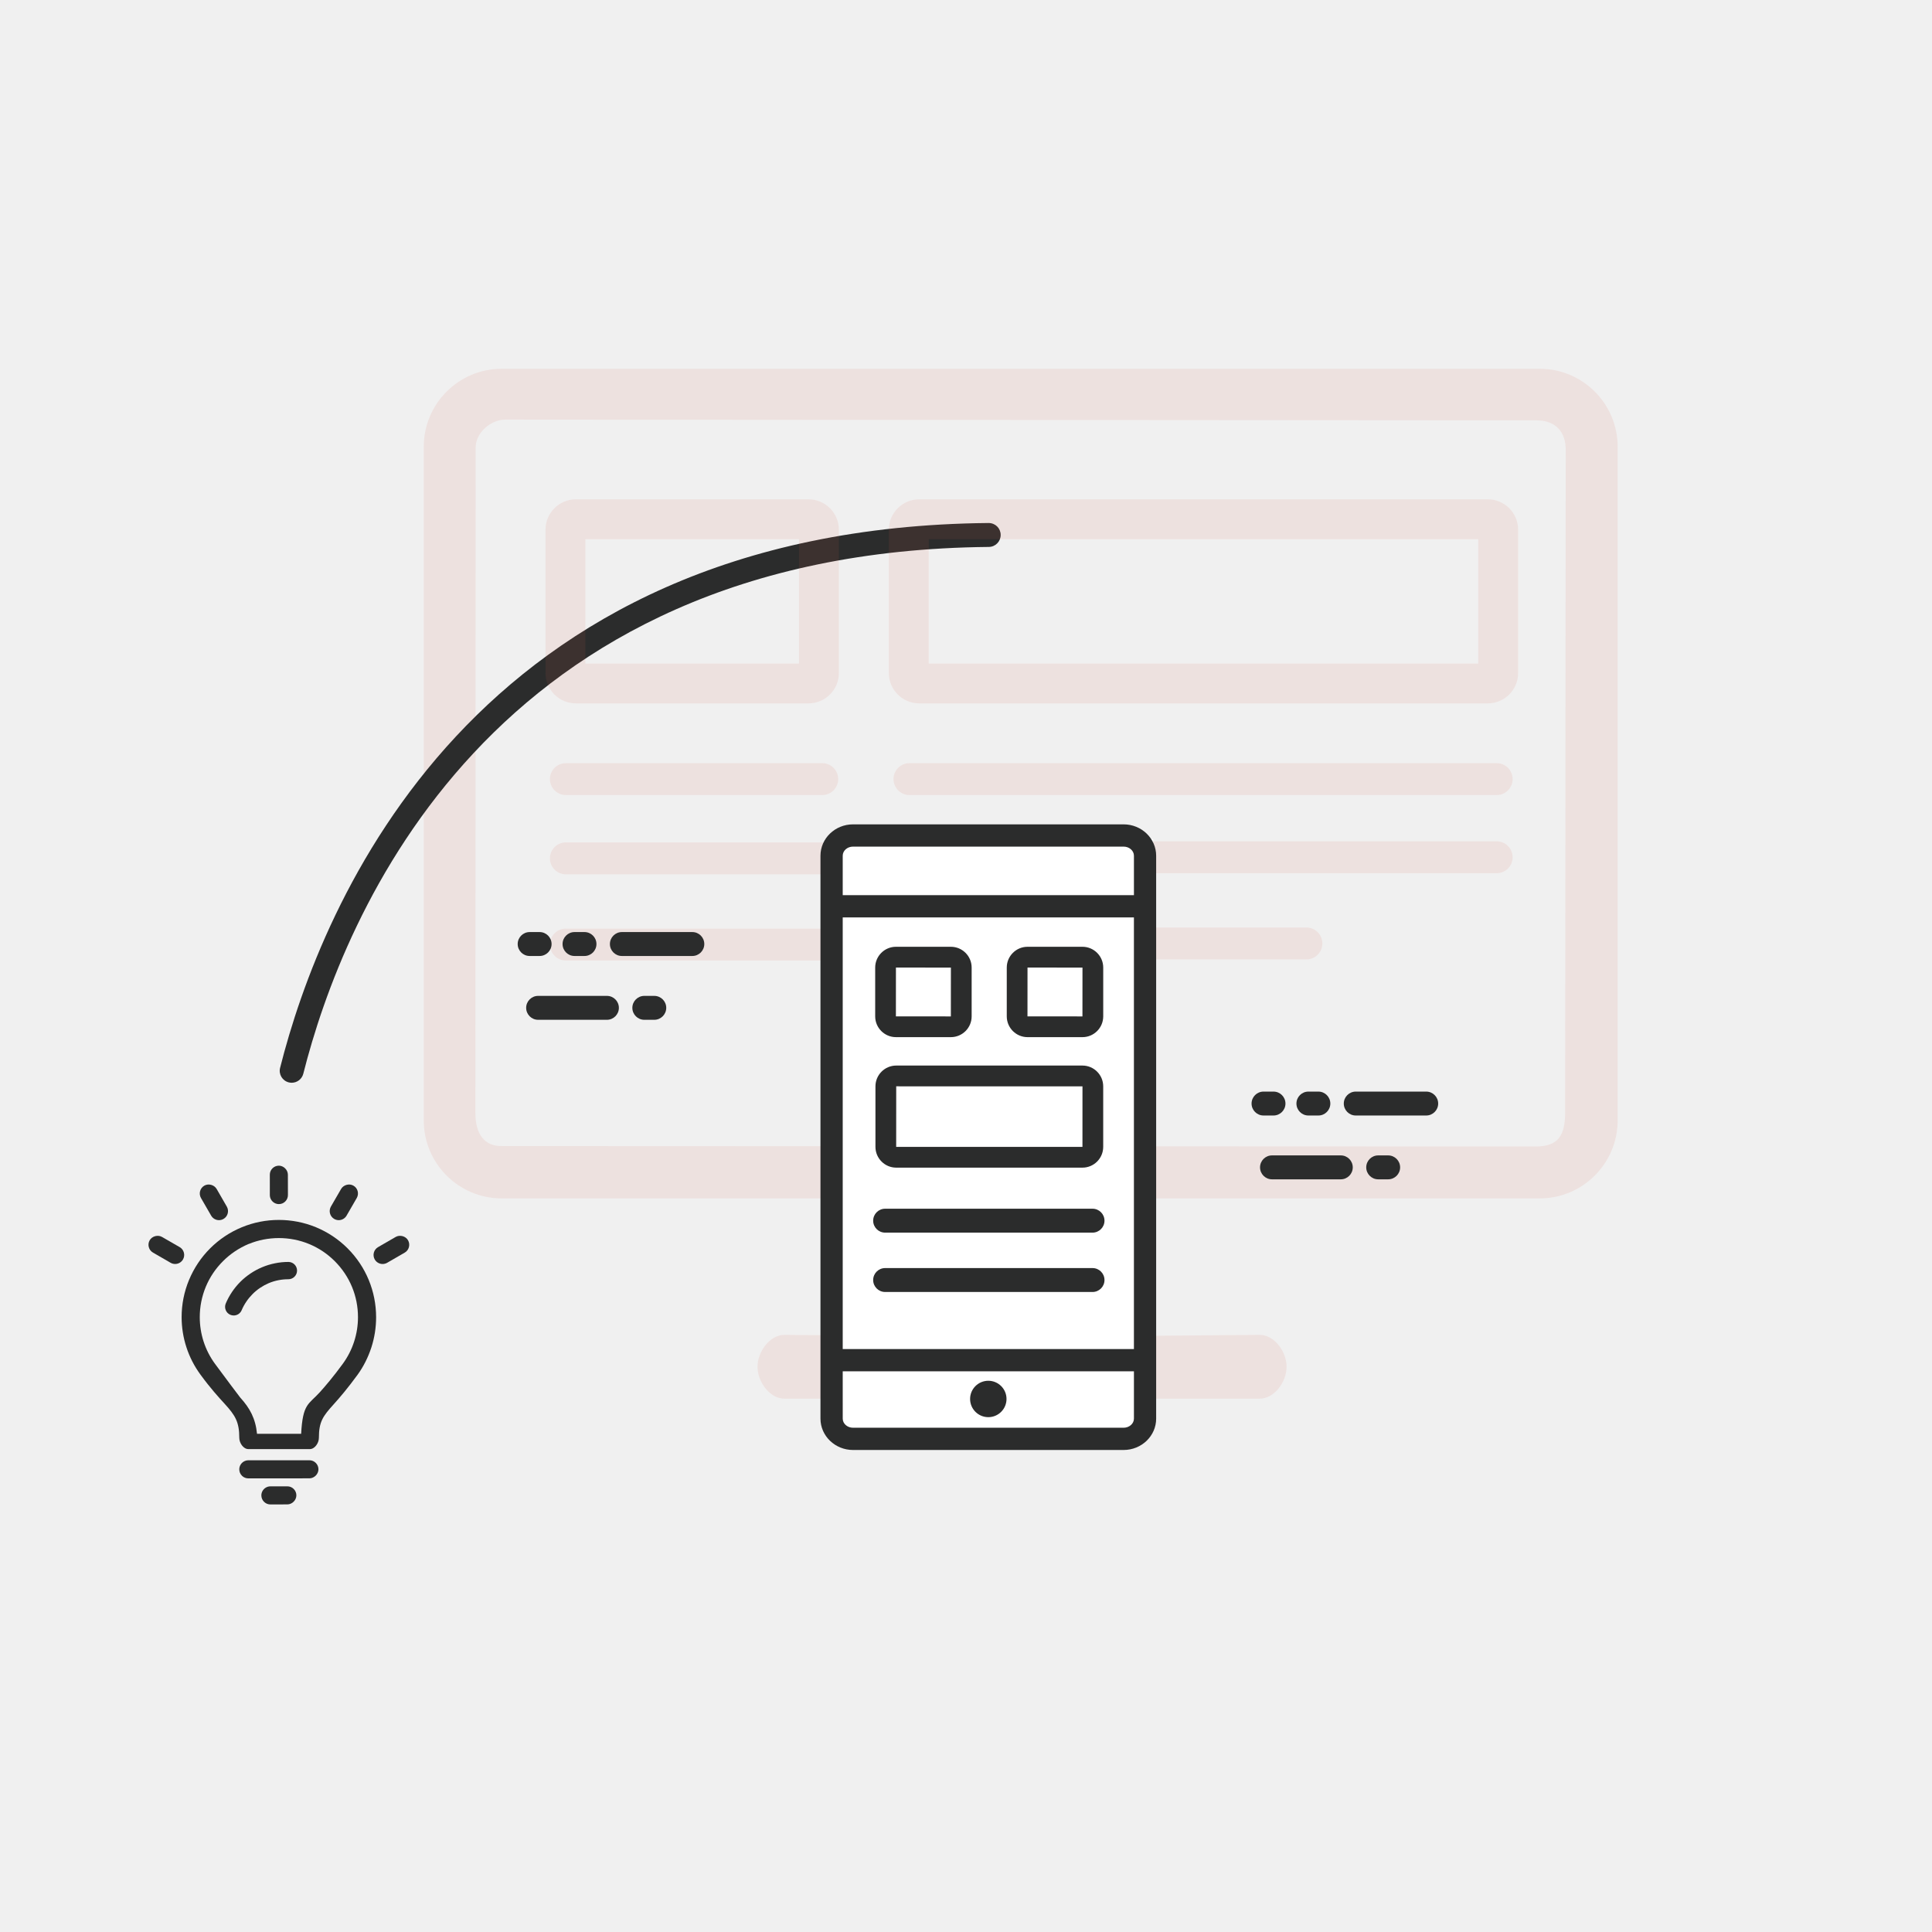
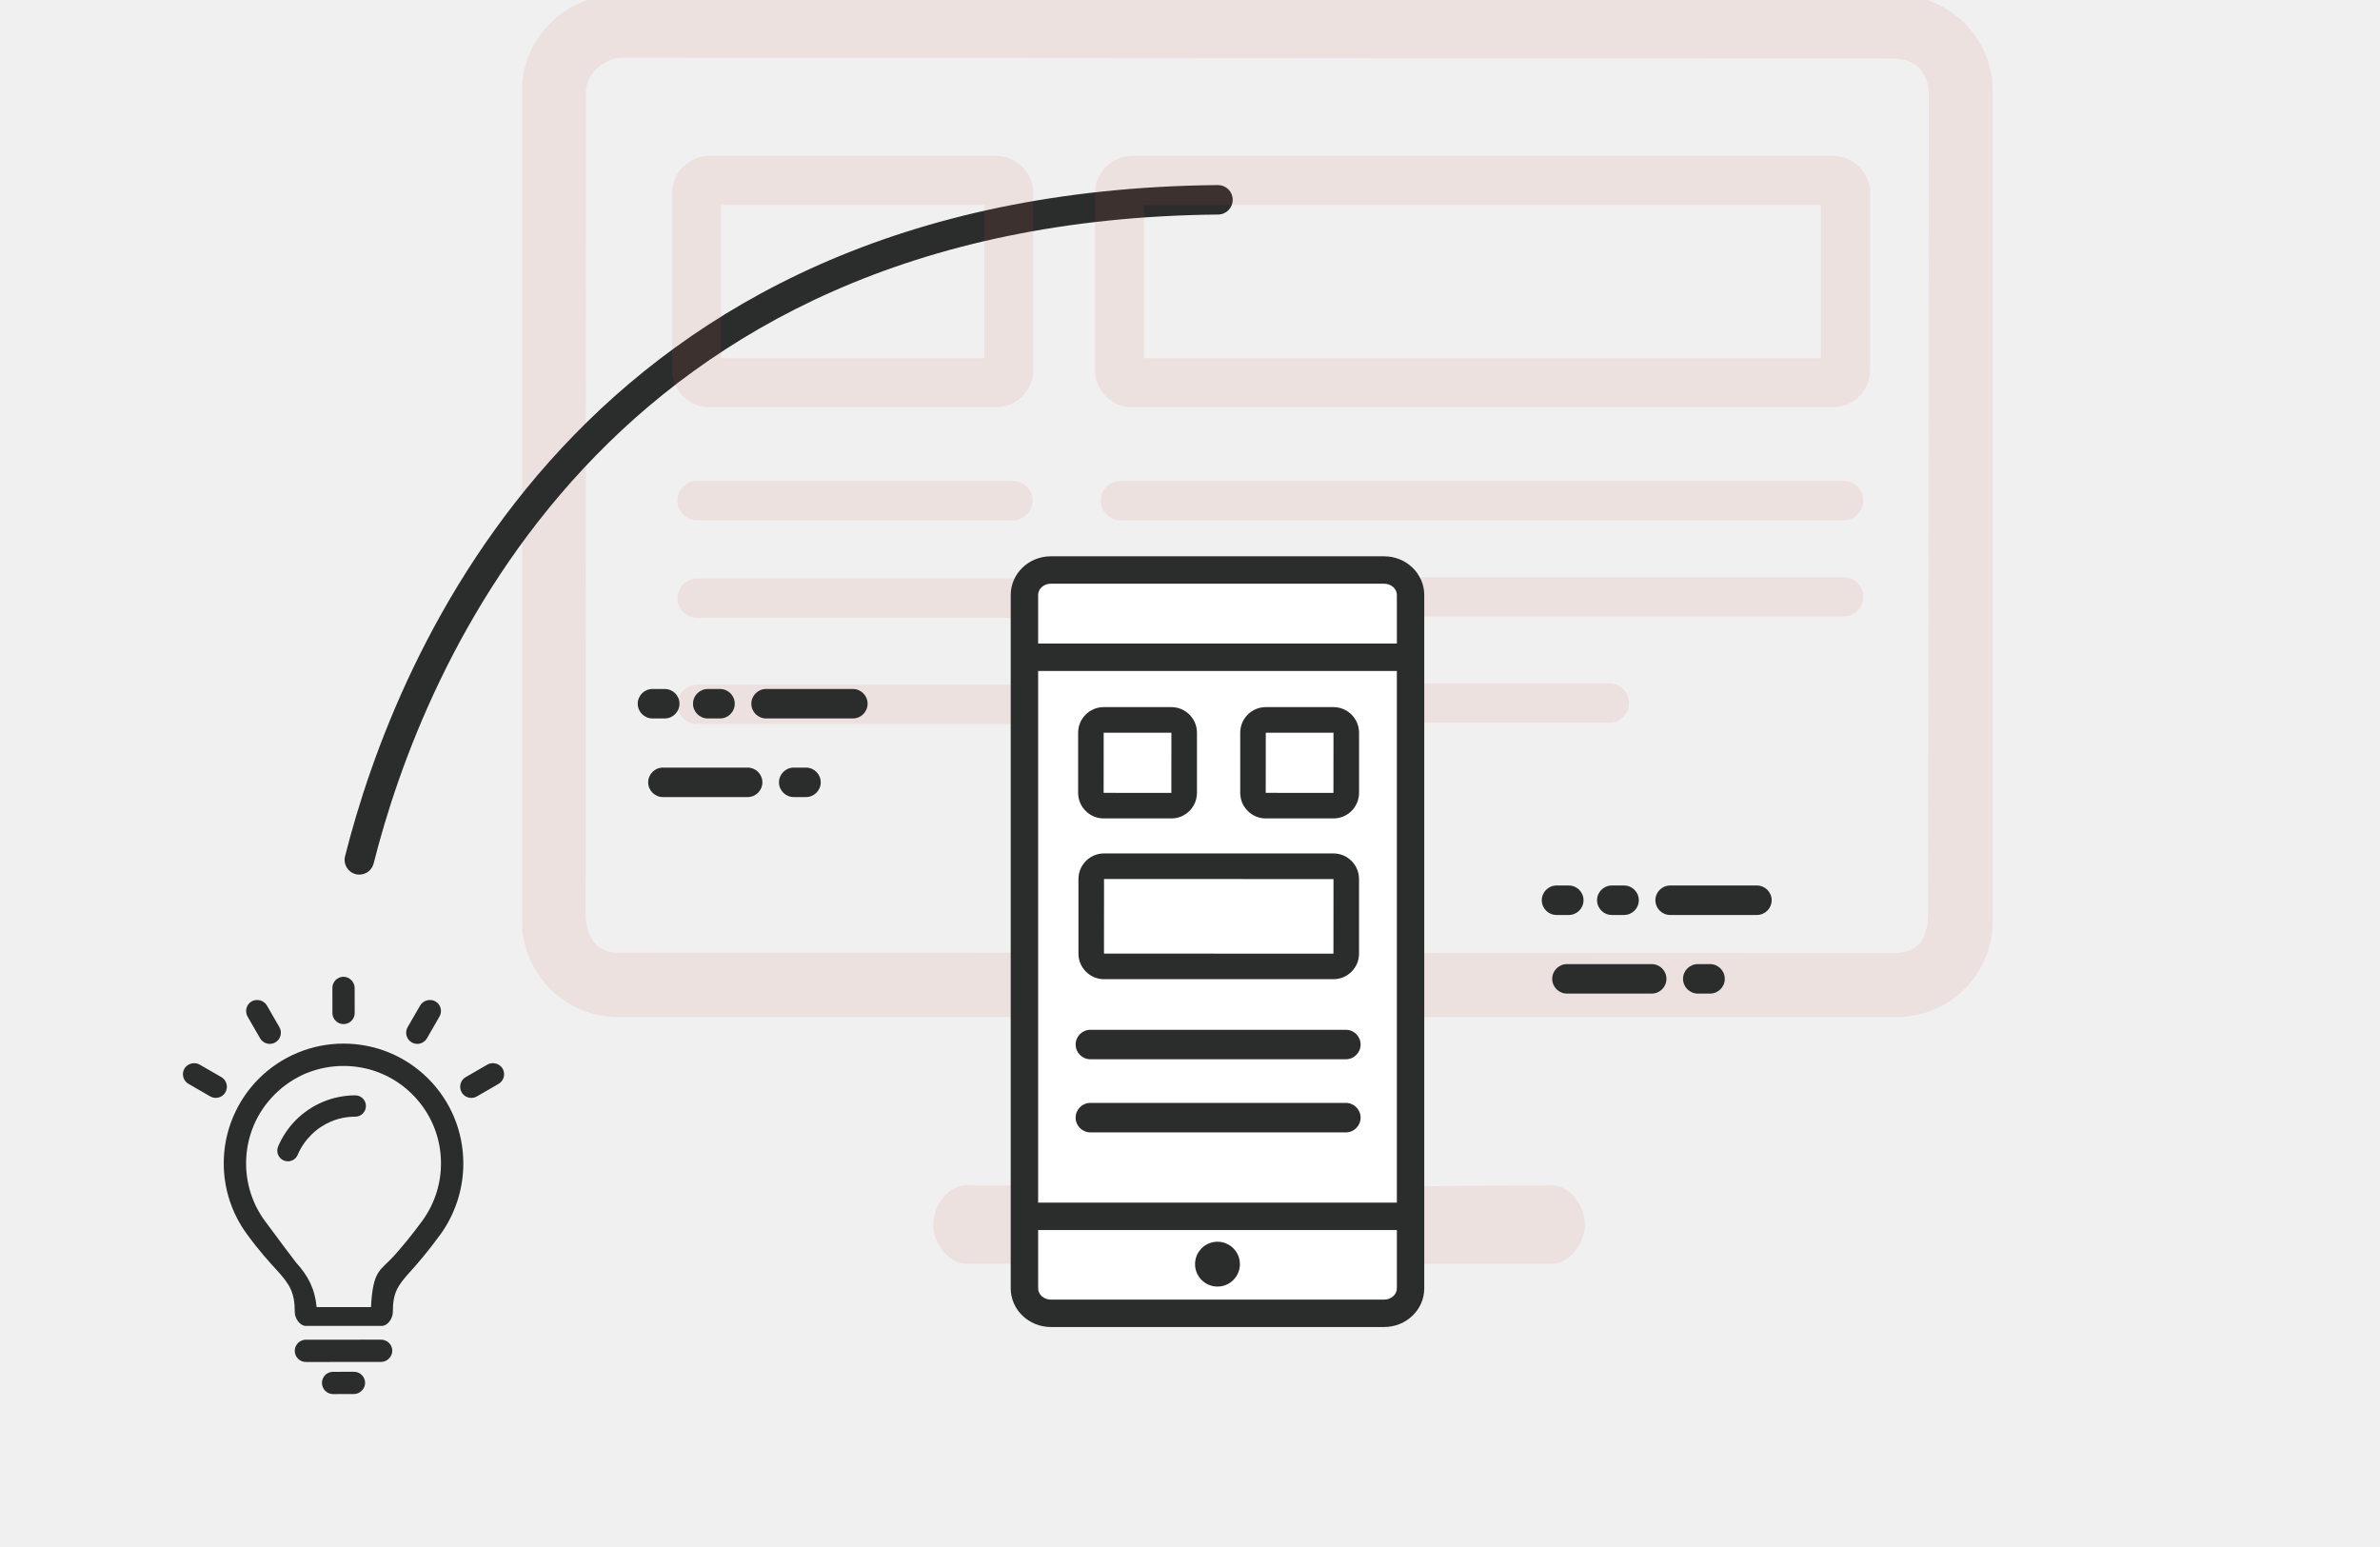
- <svg xmlns="http://www.w3.org/2000/svg" version="1.1" id="Calque_1" x="0px" y="0px" width="200px" height="200px" viewBox="0 0 200 200" enable-background="new 0 0 200 200" xml:space="preserve">
+ <svg xmlns="http://www.w3.org/2000/svg" version="1.1" id="Calque_1" x="0px" y="0px" width="200px" height="130px" viewBox="0 38.589 200 130" enable-background="new 0 38.589 200 130" xml:space="preserve">
  <g opacity="0.1">
    <path fill="#DB5948" d="M154.936,90.396H94.147c-0.912,0-1.652-0.74-1.652-1.652s0.74-1.652,1.652-1.652h60.789   c0.912,0,1.651,0.74,1.651,1.652S155.847,90.396,154.936,90.396z" />
  </g>
  <g opacity="0.1">
    <path fill="#DB5948" d="M85.118,90.508H58.579c-0.912,0-1.652-0.74-1.652-1.652s0.74-1.652,1.652-1.652h26.539   c0.912,0,1.652,0.74,1.652,1.652S86.03,90.508,85.118,90.508z" />
  </g>
  <g opacity="0.1">
    <path fill="#DB5948" d="M135.238,99.32H94.147c-0.912,0-1.652-0.74-1.652-1.652s0.74-1.652,1.652-1.652h41.092   c0.912,0,1.651,0.74,1.651,1.652C136.889,98.581,136.15,99.32,135.238,99.32z" />
  </g>
  <g opacity="0.1">
-     <path fill="#DB5948" d="M85.118,99.431H58.579c-0.912,0-1.652-0.74-1.652-1.652c0-0.912,0.74-1.652,1.652-1.652h26.539   c0.912,0,1.652,0.74,1.652,1.652C86.769,98.691,86.03,99.431,85.118,99.431z" />
+     <path fill="#DB5948" d="M85.118,99.431H58.579c-0.912,0-1.652-0.74-1.652-1.652s0.74-1.652,1.652-1.652h26.539   c0.912,0,1.652,0.74,1.652,1.652C86.769,98.691,86.03,99.431,85.118,99.431z" />
  </g>
-   <path opacity="0.1" fill="#DB5948" enable-background="new    " d="M159.395,38.177H51.931c-4.447,0-8.065,3.618-8.065,8.065v69.751  c0,4.447,3.618,8.065,8.065,8.065h50.432v14.267c0,0.058-21.157-0.14-21.157-0.14c-1.541,0-2.789,1.763-2.789,3.303  s1.249,3.303,2.789,3.303H130.4c1.541,0,2.789-1.763,2.789-3.303c0-1.54-1.249-3.303-2.789-3.303c0,0-21.432,0.199-21.432,0.14  v-14.267h50.425c4.447,0,8.065-3.618,8.065-8.065V46.243C167.46,41.795,163.842,38.177,159.395,38.177z M162.022,115.159  c0,2.357-0.696,3.523-3.027,3.523l-107.106-0.044c-1.676,0-2.679-1.148-2.679-3.452l0.033-68.894c0-1.485,1.575-2.856,3.059-2.856  l106.757,0.079c2.06,0,3.024,1.284,3.024,3.047L162.022,115.159z" />
+   <path opacity="0.1" fill="#DB5948" enable-background="new    " d="M159.395,38.177H51.931c-4.447,0-8.065,3.618-8.065,8.065v69.751  c0,4.447,3.618,8.065,8.065,8.065h50.432v14.267c0,0.058-21.157-0.14-21.157-0.14c-1.541,0-2.789,1.763-2.789,3.303  s1.249,3.303,2.789,3.303H130.4c1.541,0,2.789-1.763,2.789-3.303s-1.249-3.303-2.789-3.303c0,0-21.432,0.199-21.432,0.14v-14.267  h50.425c4.447,0,8.065-3.618,8.065-8.065v-69.75C167.46,41.795,163.842,38.177,159.395,38.177z M162.022,115.159  c0,2.357-0.696,3.523-3.027,3.523l-107.106-0.044c-1.676,0-2.679-1.148-2.679-3.452l0.033-68.894c0-1.485,1.575-2.856,3.059-2.856  l106.757,0.079c2.06,0,3.024,1.284,3.024,3.047L162.022,115.159z" />
  <g>
    <rect x="85.465" y="86.85" fill="#FFFFFF" width="33.903" height="61.38" />
    <g>
      <g>
        <g>
          <path fill="#2B2C2C" d="M116.315,85.337h-28.01c-1.859,0-3.37,1.456-3.37,3.246v58.275c0,1.787,1.511,3.244,3.37,3.244h28.01      c1.86,0,3.37-1.456,3.37-3.244V88.583C119.685,86.793,118.174,85.337,116.315,85.337z M87.238,141.956h30.146v4.901      c0,0.52-0.48,0.942-1.069,0.942h-28.01c-0.588,0-1.066-0.422-1.066-0.942C87.238,146.857,87.238,141.956,87.238,141.956z       M117.383,94.973v44.679H87.238V94.973H117.383z M88.305,87.641h28.01c0.588,0,1.069,0.422,1.069,0.942v4.086H87.238v-4.085      C87.238,88.063,87.716,87.641,88.305,87.641z" />
        </g>
        <g>
          <path fill="#2B2C2C" d="M102.309,146.704c1.04,0,1.885-0.845,1.885-1.885c0-1.037-0.845-1.883-1.885-1.883      s-1.885,0.846-1.885,1.883C100.424,145.861,101.27,146.704,102.309,146.704z" />
        </g>
      </g>
    </g>
    <g>
      <path fill="#2B2C2C" d="M98.435,107.365h-5.686c-1.185,0-2.15-0.966-2.15-2.152v-5.051c0-1.185,0.964-2.152,2.15-2.152h5.686    c1.185,0,2.15,0.966,2.15,2.152v5.051C100.585,106.4,99.62,107.365,98.435,107.365z M92.747,100.16l-0.004,5.055l5.69,0.004v0.002    c0.002-0.002,0.004-5.056,0.004-5.056L92.747,100.16z" />
    </g>
    <g>
      <path fill="#2B2C2C" d="M112.056,107.365h-5.686c-1.185,0-2.15-0.966-2.15-2.152v-5.051c0-1.185,0.964-2.152,2.15-2.152h5.686    c1.185,0,2.15,0.966,2.15,2.152v5.051C114.205,106.4,113.241,107.365,112.056,107.365z M106.368,100.16l-0.004,5.055l5.69,0.004    v0.002c0.002-0.002,0.004-5.056,0.004-5.056L106.368,100.16z" />
    </g>
    <g>
-       <path fill="#2B2C2C" d="M112.056,120.874H92.776c-1.185,0-2.15-0.966-2.15-2.152v-6.264c0-1.185,0.964-2.152,2.15-2.152h19.279    c1.185,0,2.149,0.966,2.149,2.152v6.264C114.205,119.908,113.241,120.874,112.056,120.874z M92.776,112.456l-0.004,6.267    l19.283,0.004l0.003-6.267L92.776,112.456z" />
+       <path fill="#2B2C2C" d="M112.056,120.874h-19.28c-1.185,0-2.15-0.966-2.15-2.152v-6.264c0-1.185,0.964-2.152,2.15-2.152h19.279    c1.185,0,2.149,0.966,2.149,2.152v6.264C114.205,119.908,113.241,120.874,112.056,120.874z M92.776,112.456l-0.004,6.267    l19.283,0.004l0.003-6.267L92.776,112.456z" />
    </g>
    <g>
-       <path fill="#2B2C2C" d="M113.098,127.602h-21.47c-0.684,0-1.238-0.555-1.238-1.238s0.555-1.238,1.238-1.238h21.47    c0.684,0,1.238,0.555,1.238,1.238C114.336,127.047,113.781,127.602,113.098,127.602z" />
+       <path fill="#2B2C2C" d="M113.098,127.602h-21.47c-0.684,0-1.238-0.555-1.238-1.238s0.555-1.238,1.238-1.238h21.47    c0.684,0,1.238,0.555,1.238,1.238S113.781,127.602,113.098,127.602z" />
    </g>
    <g>
      <path fill="#2B2C2C" d="M113.098,133.746h-21.47c-0.684,0-1.238-0.555-1.238-1.238c0-0.684,0.555-1.238,1.238-1.238h21.47    c0.684,0,1.238,0.555,1.238,1.238C114.336,133.192,113.781,133.746,113.098,133.746z" />
    </g>
  </g>
  <g>
    <path fill="#2B2C2C" d="M29.533,124.373c0.177-0.177,0.275-0.413,0.273-0.662l-0.004-2.108c-0.002-0.498-0.443-0.934-0.938-0.933   c-0.25,0.002-0.486,0.1-0.661,0.277c-0.177,0.178-0.272,0.413-0.271,0.661l0.002,2.107c0,0.164,0.045,0.324,0.126,0.464   c0.168,0.29,0.479,0.469,0.811,0.469C29.123,124.649,29.358,124.55,29.533,124.373z" />
    <path fill="#2B2C2C" d="M35.986,129.232c-0.938-0.938-2.038-1.672-3.268-2.185c-2.458-1.014-5.252-1.014-7.697,0.003   c-1.229,0.509-2.33,1.244-3.269,2.182c-0.933,0.932-1.665,2.025-2.185,3.269c-0.507,1.222-0.765,2.517-0.765,3.848   c0,1.062,0.166,2.112,0.496,3.12c0.327,1.007,0.812,1.953,1.442,2.815c1.05,1.438,1.89,2.353,2.505,3.024   c1.11,1.216,1.526,1.886,1.526,3.545c0,0.518,0.421,1.157,0.939,1.157h6.363c0.517,0,0.938-0.638,0.938-1.157   c0-1.677,0.415-2.244,1.526-3.473c0.647-0.716,1.452-1.662,2.461-3.041c0.629-0.86,1.113-1.834,1.442-2.84   c0.327-1.007,0.495-2.072,0.495-3.135C38.934,133.676,37.887,131.133,35.986,129.232z M22.252,141.177   c-0.509-0.697-0.904-1.467-1.171-2.287c-0.266-0.818-0.401-1.672-0.401-2.541c0-1.084,0.208-2.137,0.63-3.158   c0.412-0.984,1.008-1.868,1.77-2.63c0.753-0.754,1.625-1.344,2.656-1.787l0.003,0.006c1.98-0.82,4.281-0.822,6.263,0.002   c0.992,0.409,1.886,1.007,2.657,1.779c1.547,1.548,2.399,3.605,2.399,5.789c0,0.871-0.136,1.727-0.403,2.544   c-0.267,0.82-0.661,1.589-1.168,2.285c-0.965,1.32-1.777,2.277-2.39,2.955c-1.143,1.265-1.756,1.135-1.922,4.295h-4.568   c-0.154-1.58-0.737-2.656-1.735-3.751C24.87,144.677,23.214,142.493,22.252,141.177z" />
    <path fill="#2B2C2C" d="M37.023,123.301c-0.065-0.241-0.221-0.44-0.437-0.563c-0.429-0.249-1.03-0.085-1.277,0.344l-1.055,1.825   c-0.256,0.449-0.101,1.022,0.344,1.278c0.142,0.081,0.304,0.125,0.468,0.125c0.335,0,0.646-0.181,0.811-0.469l1.055-1.825   C37.057,123.799,37.089,123.544,37.023,123.301z" />
    <path fill="#2B2C2C" d="M23.479,124.907l-1.05-1.822c-0.247-0.43-0.841-0.596-1.28-0.347c-0.446,0.259-0.6,0.832-0.344,1.279   l1.052,1.822c0.166,0.29,0.478,0.471,0.812,0.471c0.164,0,0.326-0.043,0.465-0.125c0.217-0.123,0.372-0.324,0.437-0.565   C23.637,125.378,23.605,125.126,23.479,124.907z" />
    <path fill="#2B2C2C" d="M19.035,129.669c-0.064-0.242-0.22-0.445-0.436-0.568l-1.826-1.052c-0.432-0.249-1.031-0.085-1.278,0.344   c-0.124,0.217-0.157,0.471-0.091,0.711c0.065,0.242,0.221,0.443,0.437,0.566l1.824,1.054c0.142,0.081,0.302,0.123,0.465,0.123   c0.335,0,0.646-0.179,0.812-0.468C19.067,130.162,19.1,129.91,19.035,129.669z" />
    <path fill="#2B2C2C" d="M42.24,128.392c-0.247-0.43-0.845-0.594-1.279-0.344l-1.823,1.054c-0.446,0.256-0.602,0.828-0.344,1.279   c0.166,0.288,0.479,0.468,0.812,0.468c0.163,0,0.324-0.042,0.467-0.123l1.823-1.054C42.343,129.415,42.496,128.84,42.24,128.392z" />
    <path fill="#2B2C2C" d="M29.855,130.635c-0.464,0-0.935,0.047-1.397,0.142c-0.456,0.091-0.908,0.23-1.34,0.413   c-0.418,0.176-0.82,0.394-1.194,0.647c-0.382,0.256-0.735,0.547-1.048,0.861c-0.317,0.317-0.607,0.669-0.862,1.049   c-0.253,0.377-0.469,0.777-0.644,1.191c-0.092,0.219-0.093,0.463-0.003,0.684c0.09,0.222,0.26,0.394,0.48,0.486   c0.11,0.047,0.227,0.07,0.345,0.07c0.361,0,0.686-0.215,0.825-0.547c0.13-0.307,0.292-0.605,0.483-0.886   c0.186-0.276,0.403-0.539,0.644-0.781c0.248-0.249,0.51-0.464,0.78-0.645c0.285-0.191,0.583-0.353,0.887-0.483   c0.32-0.136,0.655-0.239,0.995-0.307c0.339-0.068,0.692-0.102,1.049-0.102c0.494,0,0.896-0.403,0.896-0.896   C30.751,131.037,30.349,130.635,29.855,130.635z" />
    <path fill="#2B2C2C" d="M25.046,152.768c0.177,0.177,0.413,0.275,0.662,0.273l6.325-0.004c0.498-0.002,0.934-0.443,0.933-0.938   c-0.002-0.25-0.1-0.486-0.277-0.661c-0.178-0.177-0.413-0.272-0.661-0.271l-6.324,0.002c-0.164,0-0.324,0.045-0.464,0.126   c-0.29,0.168-0.469,0.479-0.469,0.811C24.771,152.358,24.869,152.593,25.046,152.768z" />
    <path fill="#2B2C2C" d="M27.332,155.466c0.177,0.177,0.413,0.275,0.662,0.273l1.754-0.004c0.498-0.002,0.934-0.443,0.933-0.938   c-0.002-0.251-0.1-0.486-0.277-0.661c-0.178-0.177-0.413-0.272-0.662-0.271l-1.754,0.002c-0.164,0-0.324,0.045-0.464,0.126   c-0.29,0.168-0.469,0.479-0.469,0.811C27.057,155.055,27.155,155.29,27.332,155.466z" />
  </g>
  <g>
-     <path fill="#2B2C2C" d="M30.197,112.086c-0.1,0-0.202-0.013-0.304-0.038c-0.663-0.167-1.066-0.84-0.897-1.504   c4.239-16.792,19.873-55.904,73.344-56.403c0.702,0.004,1.244,0.543,1.25,1.227c0.006,0.684-0.543,1.244-1.227,1.25   c-51.746,0.482-66.866,38.296-70.965,54.532C31.255,111.712,30.752,112.086,30.197,112.086z" />
+     <path fill="#2B2C2C" d="M30.197,112.086c-0.1,0-0.202-0.013-0.304-0.038c-0.663-0.167-1.066-0.84-0.897-1.504   c4.239-16.792,19.873-55.904,73.344-56.403c0.702,0.004,1.244,0.543,1.25,1.227c0.006,0.684-0.543,1.244-1.227,1.25   C50.617,57.1,35.497,94.914,31.398,111.15C31.255,111.712,30.752,112.086,30.197,112.086z" />
  </g>
  <g>
    <path fill="#2B2C2C" d="M147.641,115.477h-7.294c-0.684,0-1.238-0.555-1.238-1.238s0.555-1.238,1.238-1.238h7.294   c0.684,0,1.238,0.555,1.238,1.238C148.88,114.922,148.325,115.477,147.641,115.477z" />
  </g>
  <g opacity="0.1">
-     <path fill="#DB5948" d="M154.936,82.305H94.147c-0.912,0-1.652-0.74-1.652-1.652c0-0.912,0.74-1.652,1.652-1.652h60.789   c0.912,0,1.651,0.74,1.651,1.652C156.587,81.566,155.847,82.305,154.936,82.305z" />
+     <path fill="#DB5948" d="M154.936,82.305H94.147c-0.912,0-1.652-0.74-1.652-1.652s0.74-1.652,1.652-1.652h60.789   c0.912,0,1.651,0.74,1.651,1.652C156.587,81.566,155.847,82.305,154.936,82.305z" />
  </g>
  <g opacity="0.1">
-     <path fill="#DB5948" d="M85.118,82.305H58.579c-0.912,0-1.652-0.74-1.652-1.652c0-0.912,0.74-1.652,1.652-1.652h26.539   c0.912,0,1.652,0.74,1.652,1.652C86.769,81.566,86.03,82.305,85.118,82.305z" />
+     <path fill="#DB5948" d="M85.118,82.305H58.579c-0.912,0-1.652-0.74-1.652-1.652s0.74-1.652,1.652-1.652h26.539   c0.912,0,1.652,0.74,1.652,1.652C86.769,81.566,86.03,82.305,85.118,82.305z" />
  </g>
  <g>
    <path fill="#2B2C2C" d="M136.477,115.477h-1.032c-0.684,0-1.238-0.555-1.238-1.238s0.555-1.238,1.238-1.238h1.032   c0.684,0,1.238,0.555,1.238,1.238S137.16,115.477,136.477,115.477z" />
  </g>
  <g>
-     <path fill="#2B2C2C" d="M131.832,115.477h-1.032c-0.684,0-1.238-0.555-1.238-1.238s0.555-1.238,1.238-1.238h1.032   c0.684,0,1.238,0.555,1.238,1.238C133.071,114.922,132.516,115.477,131.832,115.477z" />
+     <path fill="#2B2C2C" d="M131.832,115.477H130.8c-0.684,0-1.238-0.555-1.238-1.238s0.555-1.238,1.238-1.238h1.032   c0.684,0,1.238,0.555,1.238,1.238C133.071,114.922,132.516,115.477,131.832,115.477z" />
  </g>
  <g>
-     <path fill="#2B2C2C" d="M138.799,122.083h-7.122c-0.684,0-1.238-0.555-1.238-1.238c0-0.684,0.555-1.238,1.238-1.238h7.122   c0.684,0,1.238,0.555,1.238,1.238C140.037,121.528,139.483,122.083,138.799,122.083z" />
+     <path fill="#2B2C2C" d="M138.799,122.083h-7.122c-0.684,0-1.238-0.555-1.238-1.238c0-0.684,0.555-1.238,1.238-1.238h7.122   c0.684,0,1.238,0.555,1.238,1.238S139.483,122.083,138.799,122.083z" />
  </g>
  <g>
    <path fill="#2B2C2C" d="M143.702,122.083h-1.032c-0.684,0-1.238-0.555-1.238-1.238c0-0.684,0.555-1.238,1.238-1.238h1.032   c0.684,0,1.238,0.555,1.238,1.238C144.941,121.528,144.385,122.083,143.702,122.083z" />
  </g>
  <g>
-     <path fill="#2B2C2C" d="M71.67,98.963h-7.294c-0.684,0-1.238-0.555-1.238-1.238s0.555-1.238,1.238-1.238h7.294   c0.684,0,1.238,0.555,1.238,1.238C72.908,98.408,72.353,98.963,71.67,98.963z" />
+     <path fill="#2B2C2C" d="M71.67,98.963h-7.294c-0.684,0-1.238-0.555-1.238-1.238s0.555-1.238,1.238-1.238h7.294   c0.684,0,1.238,0.555,1.238,1.238S72.353,98.963,71.67,98.963z" />
  </g>
  <g>
    <path fill="#2B2C2C" d="M60.506,98.963h-1.032c-0.684,0-1.238-0.555-1.238-1.238s0.555-1.238,1.238-1.238h1.032   c0.684,0,1.238,0.555,1.238,1.238S61.189,98.963,60.506,98.963z" />
  </g>
  <g>
    <path fill="#2B2C2C" d="M55.861,98.963h-1.032c-0.684,0-1.238-0.555-1.238-1.238s0.555-1.238,1.238-1.238h1.032   c0.684,0,1.238,0.555,1.238,1.238S56.544,98.963,55.861,98.963z" />
  </g>
  <g>
    <path fill="#2B2C2C" d="M62.828,105.569h-7.122c-0.684,0-1.238-0.555-1.238-1.238s0.555-1.238,1.238-1.238h7.122   c0.684,0,1.238,0.555,1.238,1.238C64.066,105.013,63.512,105.569,62.828,105.569z" />
  </g>
  <g>
    <path fill="#2B2C2C" d="M67.731,105.569h-1.032c-0.684,0-1.238-0.555-1.238-1.238s0.555-1.238,1.238-1.238h1.032   c0.684,0,1.238,0.555,1.238,1.238C68.969,105.013,68.414,105.569,67.731,105.569z" />
  </g>
  <g opacity="0.1">
    <path fill="#DB5948" d="M154.015,72.814H95.153c-1.731,0-3.14-1.409-3.14-3.14V54.83c0-1.732,1.409-3.141,3.14-3.141h58.862   c1.732,0,3.141,1.409,3.141,3.141v14.844C157.156,71.405,155.748,72.814,154.015,72.814z M96.142,68.686h56.886V55.818H96.142   V68.686z" />
  </g>
  <g opacity="0.1">
    <path fill="#DB5948" d="M83.698,72.814H59.612c-1.732,0-3.141-1.409-3.141-3.14V54.83c0-1.732,1.409-3.141,3.141-3.141h24.085   c1.732,0,3.141,1.409,3.141,3.141v14.844C86.838,71.405,85.43,72.814,83.698,72.814z M60.599,68.686h22.11V55.818h-22.11V68.686z" />
  </g>
</svg>
